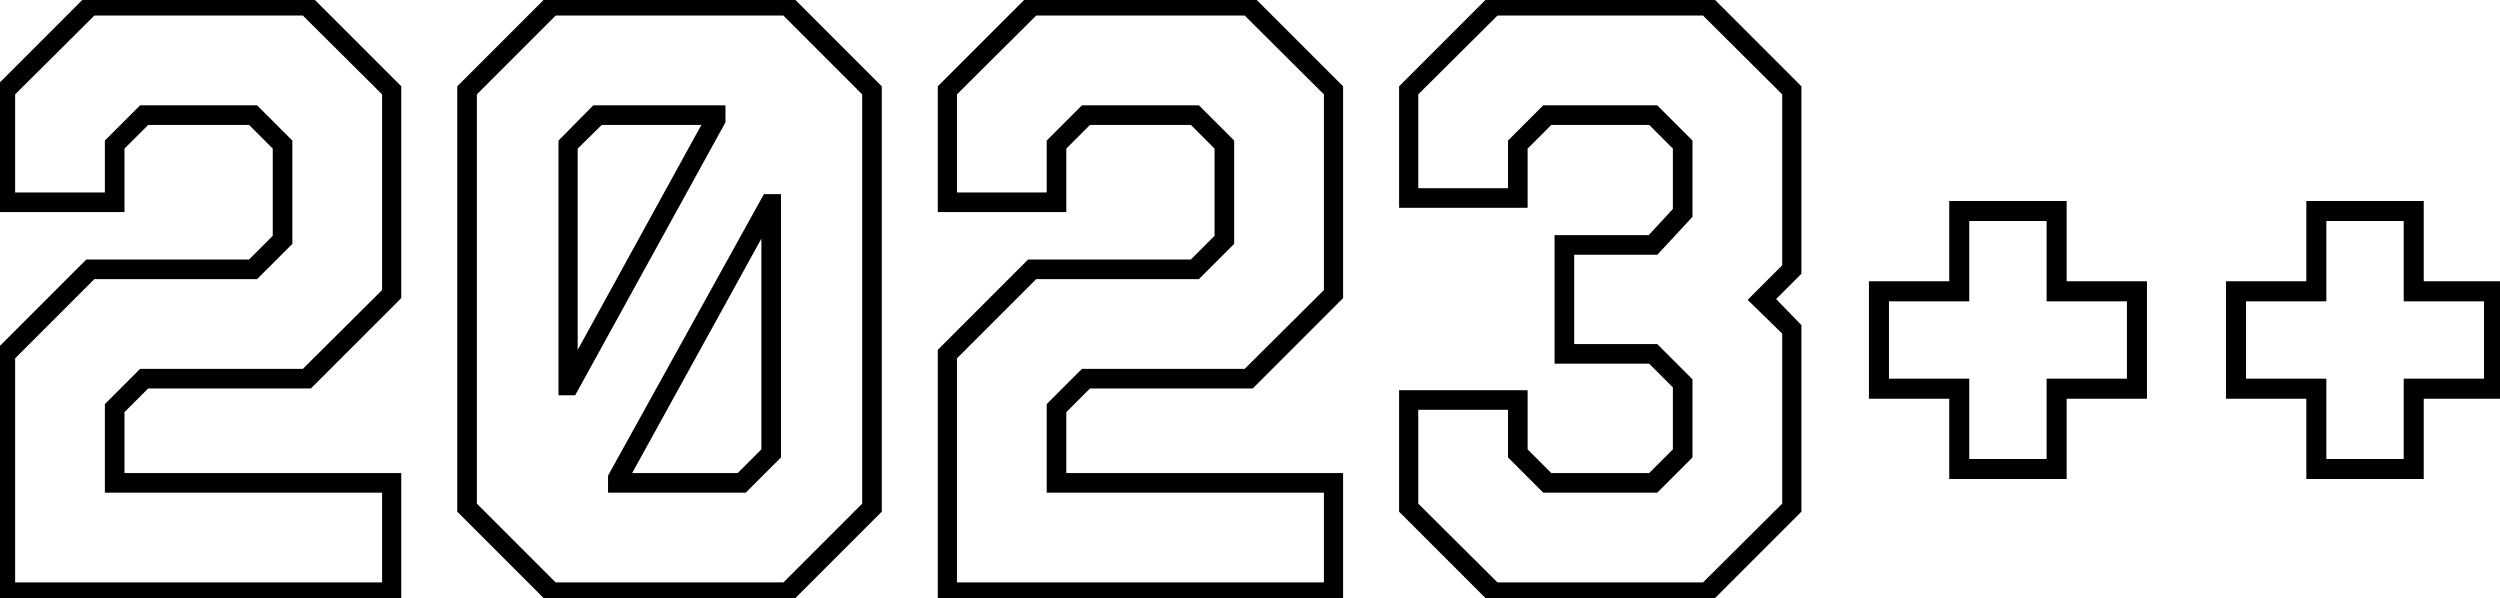
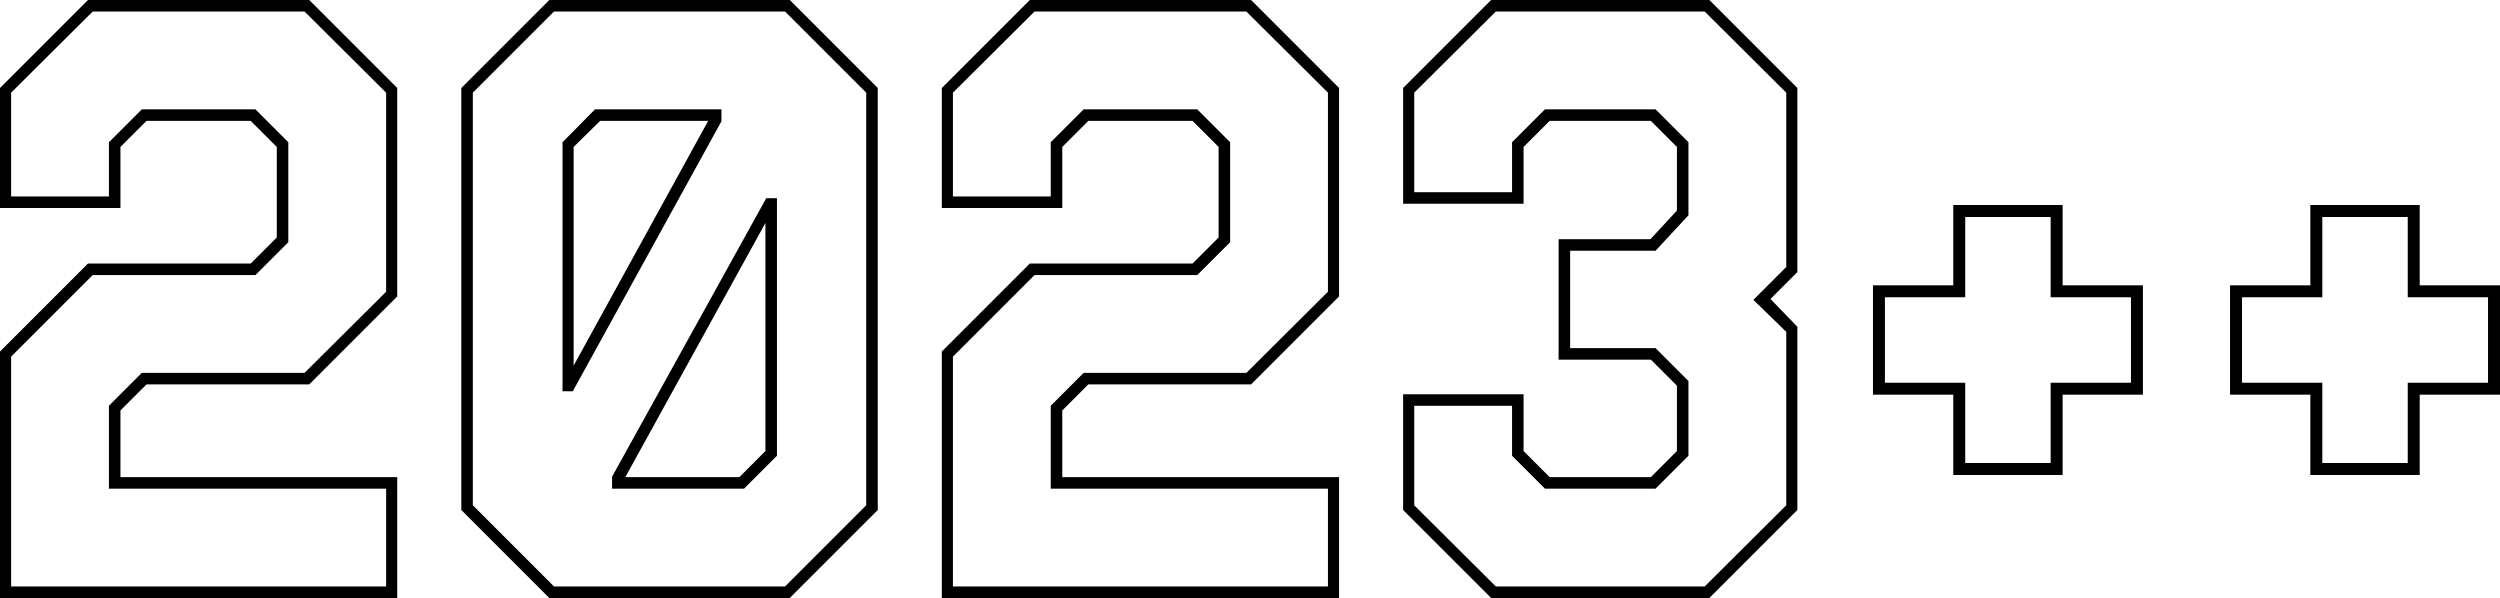
<svg xmlns="http://www.w3.org/2000/svg" width="292.65" height="70" viewBox="0 0 292.65 70">
-   <g id="svgGroup" stroke-linecap="round" fill-rule="evenodd" font-size="9pt" stroke="#000" stroke-width="0.25mm" fill="#000" style="stroke:#000;stroke-width:0.25mm;fill:#000">
+   <g class="xyz" id="svgGroup" stroke-linecap="round" fill-rule="evenodd" fill="currentColor" font-size="9pt" stroke-width="0.25mm">
    <path d="M 46.5 70 L 0 70 L 0 41.15 L 10.3 30.85 L 29.35 30.85 L 32.4 27.8 L 32.4 17.2 L 29.35 14.15 L 17.15 14.15 L 14.1 17.2 L 14.1 24.35 L 0 24.35 L 0 10.3 L 10.3 0 L 36.2 0 L 46.5 10.3 L 46.5 34.7 L 36.2 45 L 17.15 45 L 14.1 48.05 L 14.1 55.85 L 46.5 55.85 L 46.5 70 Z M 156.75 70 L 110.25 70 L 110.25 41.15 L 120.55 30.85 L 139.6 30.85 L 142.65 27.8 L 142.65 17.2 L 139.6 14.15 L 127.4 14.15 L 124.35 17.2 L 124.35 24.35 L 110.25 24.35 L 110.25 10.3 L 120.55 0 L 146.45 0 L 156.75 10.3 L 156.75 34.7 L 146.45 45 L 127.4 45 L 124.35 48.05 L 124.35 55.85 L 156.75 55.85 L 156.75 70 Z M 1.3 41.75 L 1.3 68.65 L 45.2 68.65 L 45.2 57.2 L 12.75 57.2 L 12.75 47.5 L 16.6 43.65 L 35.65 43.65 L 45.2 34.15 L 45.2 10.85 L 35.65 1.35 L 10.85 1.35 L 1.3 10.85 L 1.3 23 L 12.75 23 L 12.75 16.65 L 16.6 12.8 L 29.9 12.8 L 33.75 16.65 L 33.75 28.35 L 29.9 32.2 L 10.85 32.2 L 1.3 41.75 Z M 111.55 41.75 L 111.55 68.65 L 155.45 68.65 L 155.45 57.2 L 123 57.2 L 123 47.5 L 126.85 43.65 L 145.9 43.65 L 155.45 34.15 L 155.45 10.85 L 145.9 1.35 L 121.1 1.35 L 111.55 10.85 L 111.55 23 L 123 23 L 123 16.65 L 126.85 12.8 L 140.15 12.8 L 144 16.65 L 144 28.35 L 140.15 32.2 L 121.1 32.2 L 111.55 41.75 Z M 200.1 70 L 174.55 70 L 164.25 59.7 L 164.25 46.15 L 178.35 46.15 L 178.35 52.8 L 181.4 55.85 L 193.25 55.85 L 196.3 52.8 L 196.3 45.15 L 193.25 42.1 L 182.45 42.1 L 182.45 28 L 193.2 28 L 196.3 24.65 L 196.3 17.2 L 193.25 14.15 L 181.4 14.15 L 178.35 17.2 L 178.35 23.85 L 164.25 23.85 L 164.25 10.3 L 174.55 0 L 200.1 0 L 210.4 10.3 L 210.4 31.85 L 207.25 35 L 210.4 38.25 L 210.4 59.7 L 200.1 70 Z M 165.55 59.15 L 175.1 68.65 L 199.55 68.65 L 209.1 59.15 L 209.1 38.85 L 205.25 35.1 L 209.1 31.25 L 209.1 10.85 L 199.55 1.35 L 175.1 1.35 L 165.55 10.85 L 165.55 22.5 L 177 22.5 L 177 16.65 L 180.85 12.8 L 193.8 12.8 L 197.65 16.65 L 197.65 25.2 L 193.8 29.35 L 183.8 29.35 L 183.8 40.75 L 193.8 40.75 L 197.65 44.6 L 197.65 53.35 L 193.8 57.2 L 180.85 57.2 L 177 53.35 L 177 47.5 L 165.55 47.5 L 165.55 59.15 Z M 92.45 70 L 64.3 70 L 54 59.7 L 54 10.3 L 64.3 0 L 92.45 0 L 102.75 10.3 L 102.75 59.7 L 92.45 70 Z M 55.35 59.15 L 64.85 68.65 L 91.9 68.65 L 101.4 59.15 L 101.4 10.85 L 91.9 1.35 L 64.85 1.35 L 55.35 10.85 L 55.35 59.15 Z M 241.45 55.6 L 228.65 55.6 L 228.65 46.2 L 219.25 46.2 L 219.25 33.4 L 228.65 33.4 L 228.65 24 L 241.45 24 L 241.45 33.4 L 250.85 33.4 L 250.85 46.2 L 241.45 46.2 L 241.45 55.6 Z M 283.25 55.6 L 270.45 55.6 L 270.45 46.2 L 261.05 46.2 L 261.05 33.4 L 270.45 33.4 L 270.45 24 L 283.25 24 L 283.25 33.4 L 292.65 33.4 L 292.65 46.2 L 283.25 46.2 L 283.25 55.6 Z M 230.05 44.8 L 230.05 54.2 L 240.05 54.2 L 240.05 44.8 L 249.45 44.8 L 249.45 34.8 L 240.05 34.8 L 240.05 25.4 L 230.05 25.4 L 230.05 34.8 L 220.65 34.8 L 220.65 44.8 L 230.05 44.8 Z M 271.85 44.8 L 271.85 54.2 L 281.85 54.2 L 281.85 44.8 L 291.25 44.8 L 291.25 34.8 L 281.85 34.8 L 281.85 25.4 L 271.85 25.4 L 271.85 34.8 L 262.45 34.8 L 262.45 44.8 L 271.85 44.8 Z M 87.1 57.2 L 71.65 57.2 L 71.65 55.8 L 89.7 23.2 L 90.95 23.2 L 90.95 53.35 L 87.1 57.2 Z M 67.05 45.8 L 65.85 45.8 L 65.85 16.65 L 69.65 12.8 L 84.45 12.8 L 84.45 14.2 L 67.05 45.8 Z M 89.6 26.1 L 73.2 55.85 L 86.55 55.85 L 89.6 52.8 L 89.6 26.1 Z M 67.15 17.2 L 67.15 42.8 L 82.9 14.15 L 70.25 14.15 L 67.15 17.2 Z" vector-effect="non-scaling-stroke" />
  </g>
</svg>
